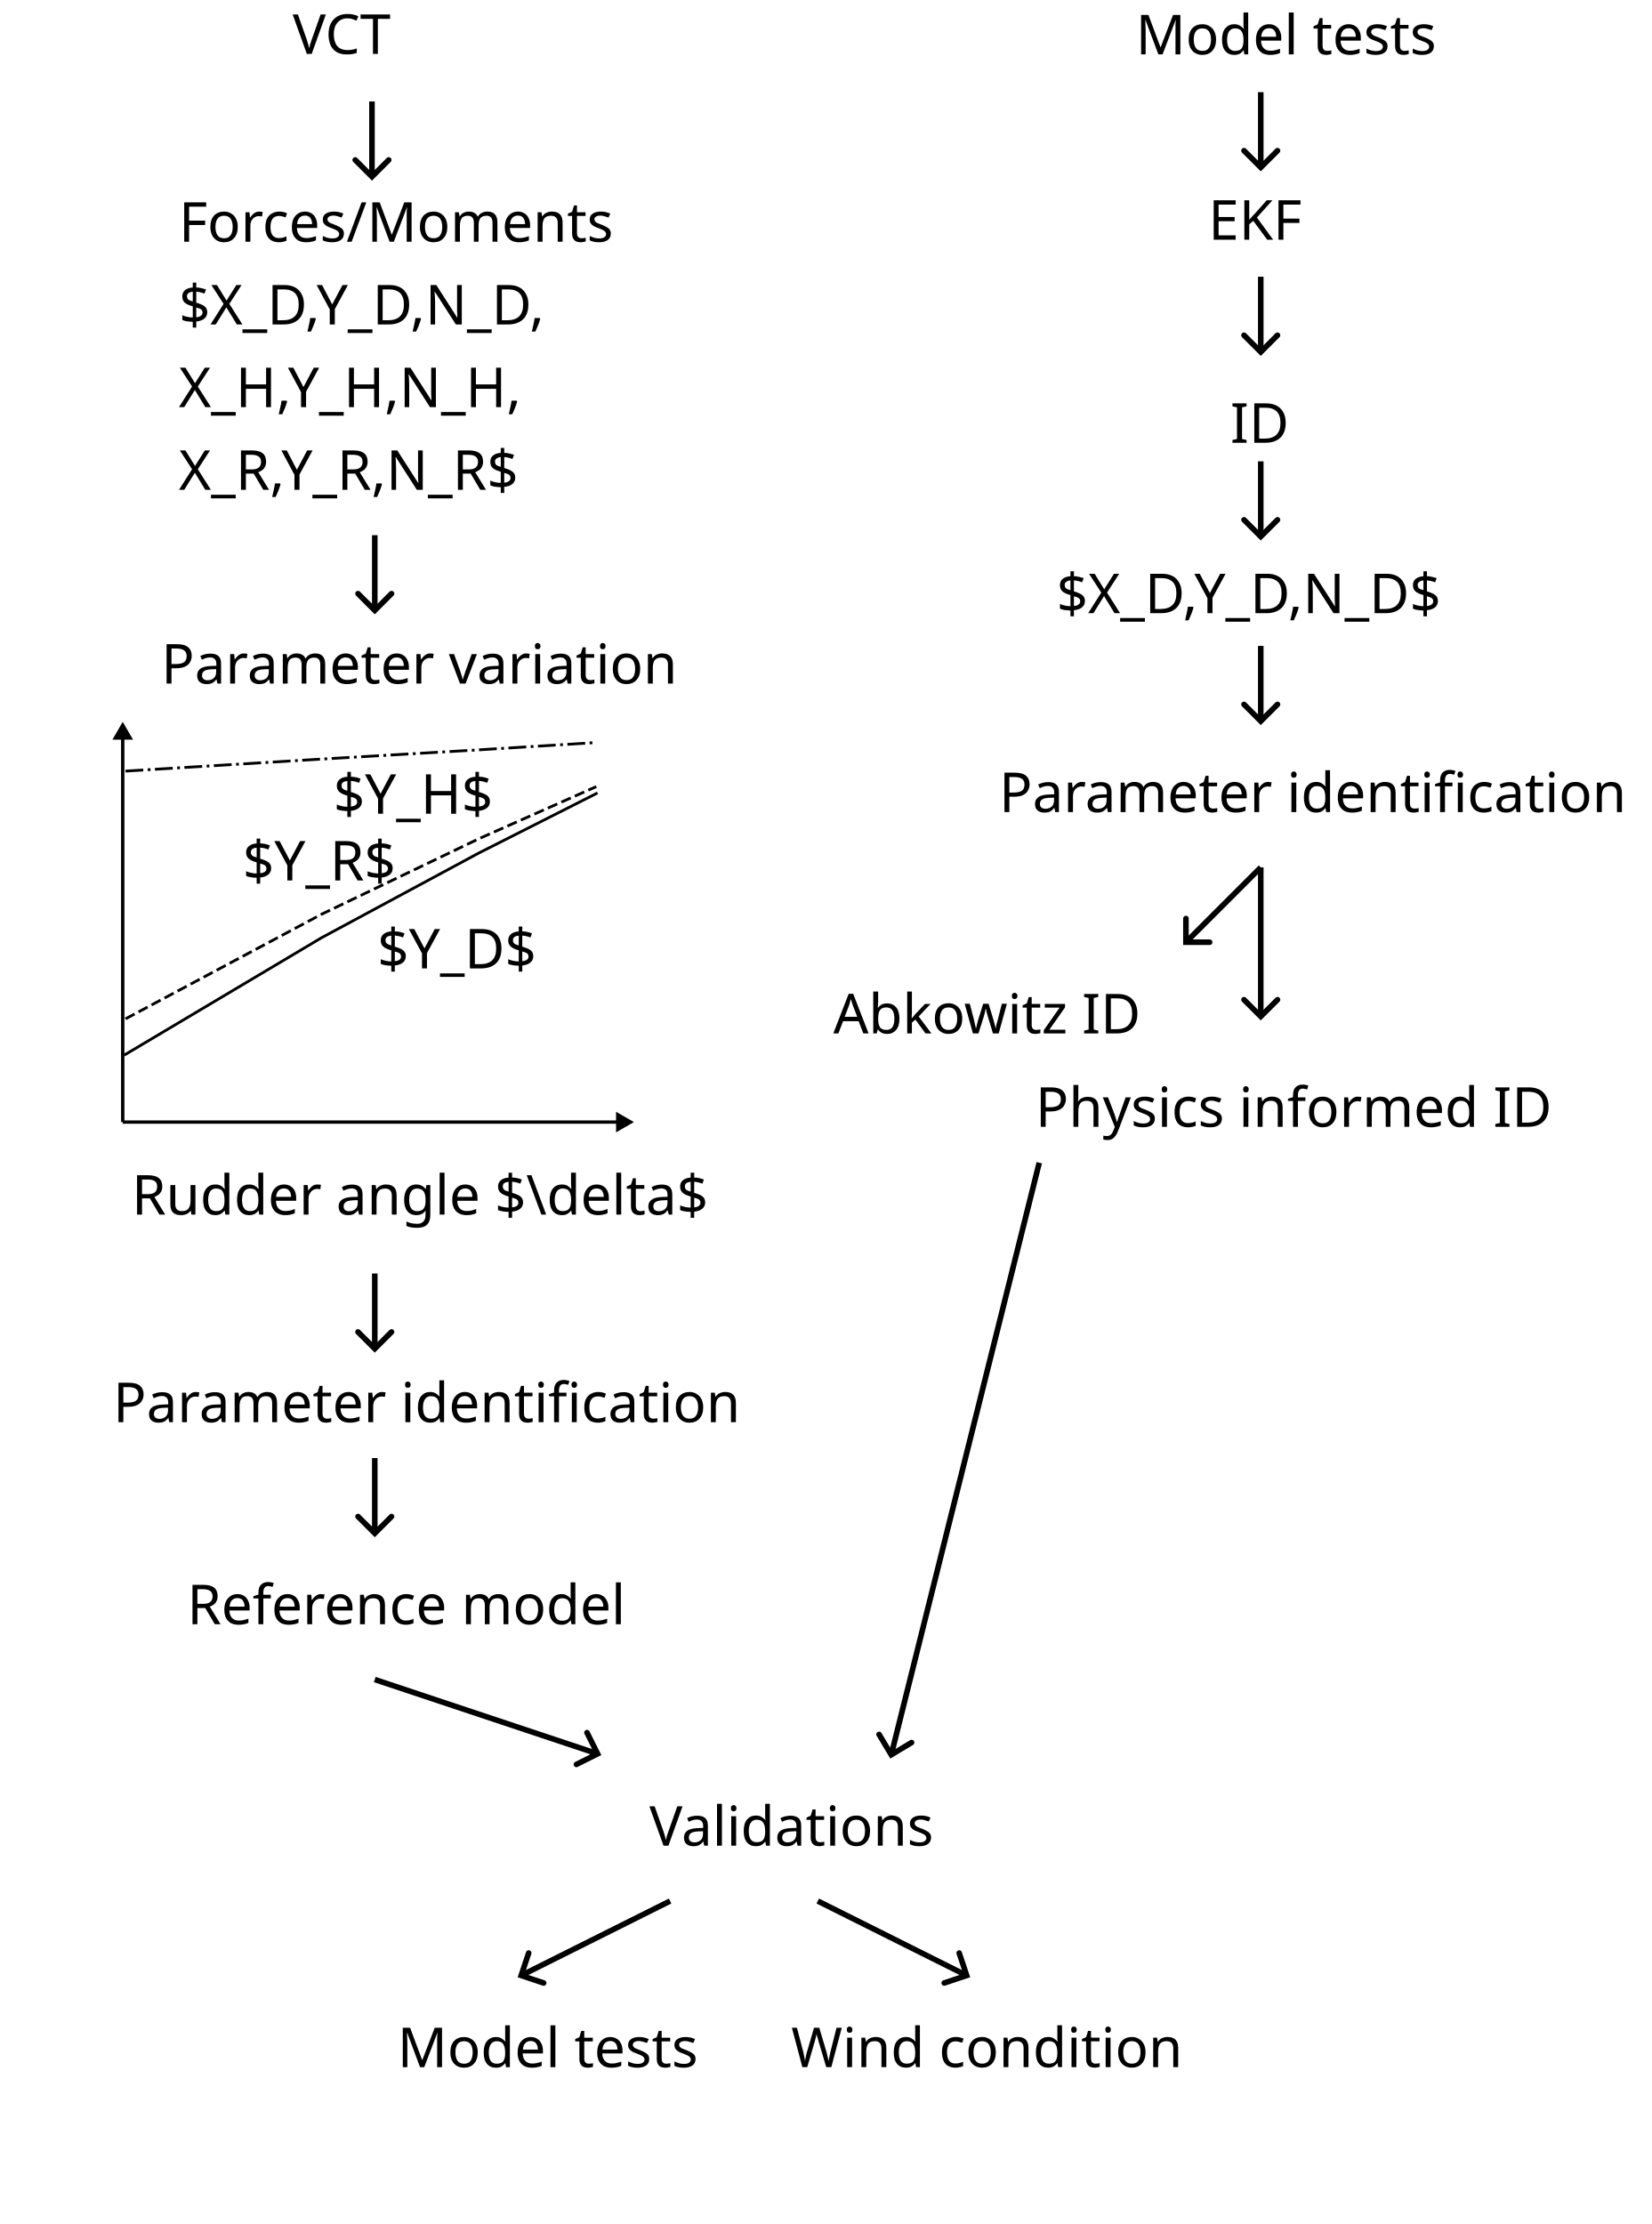
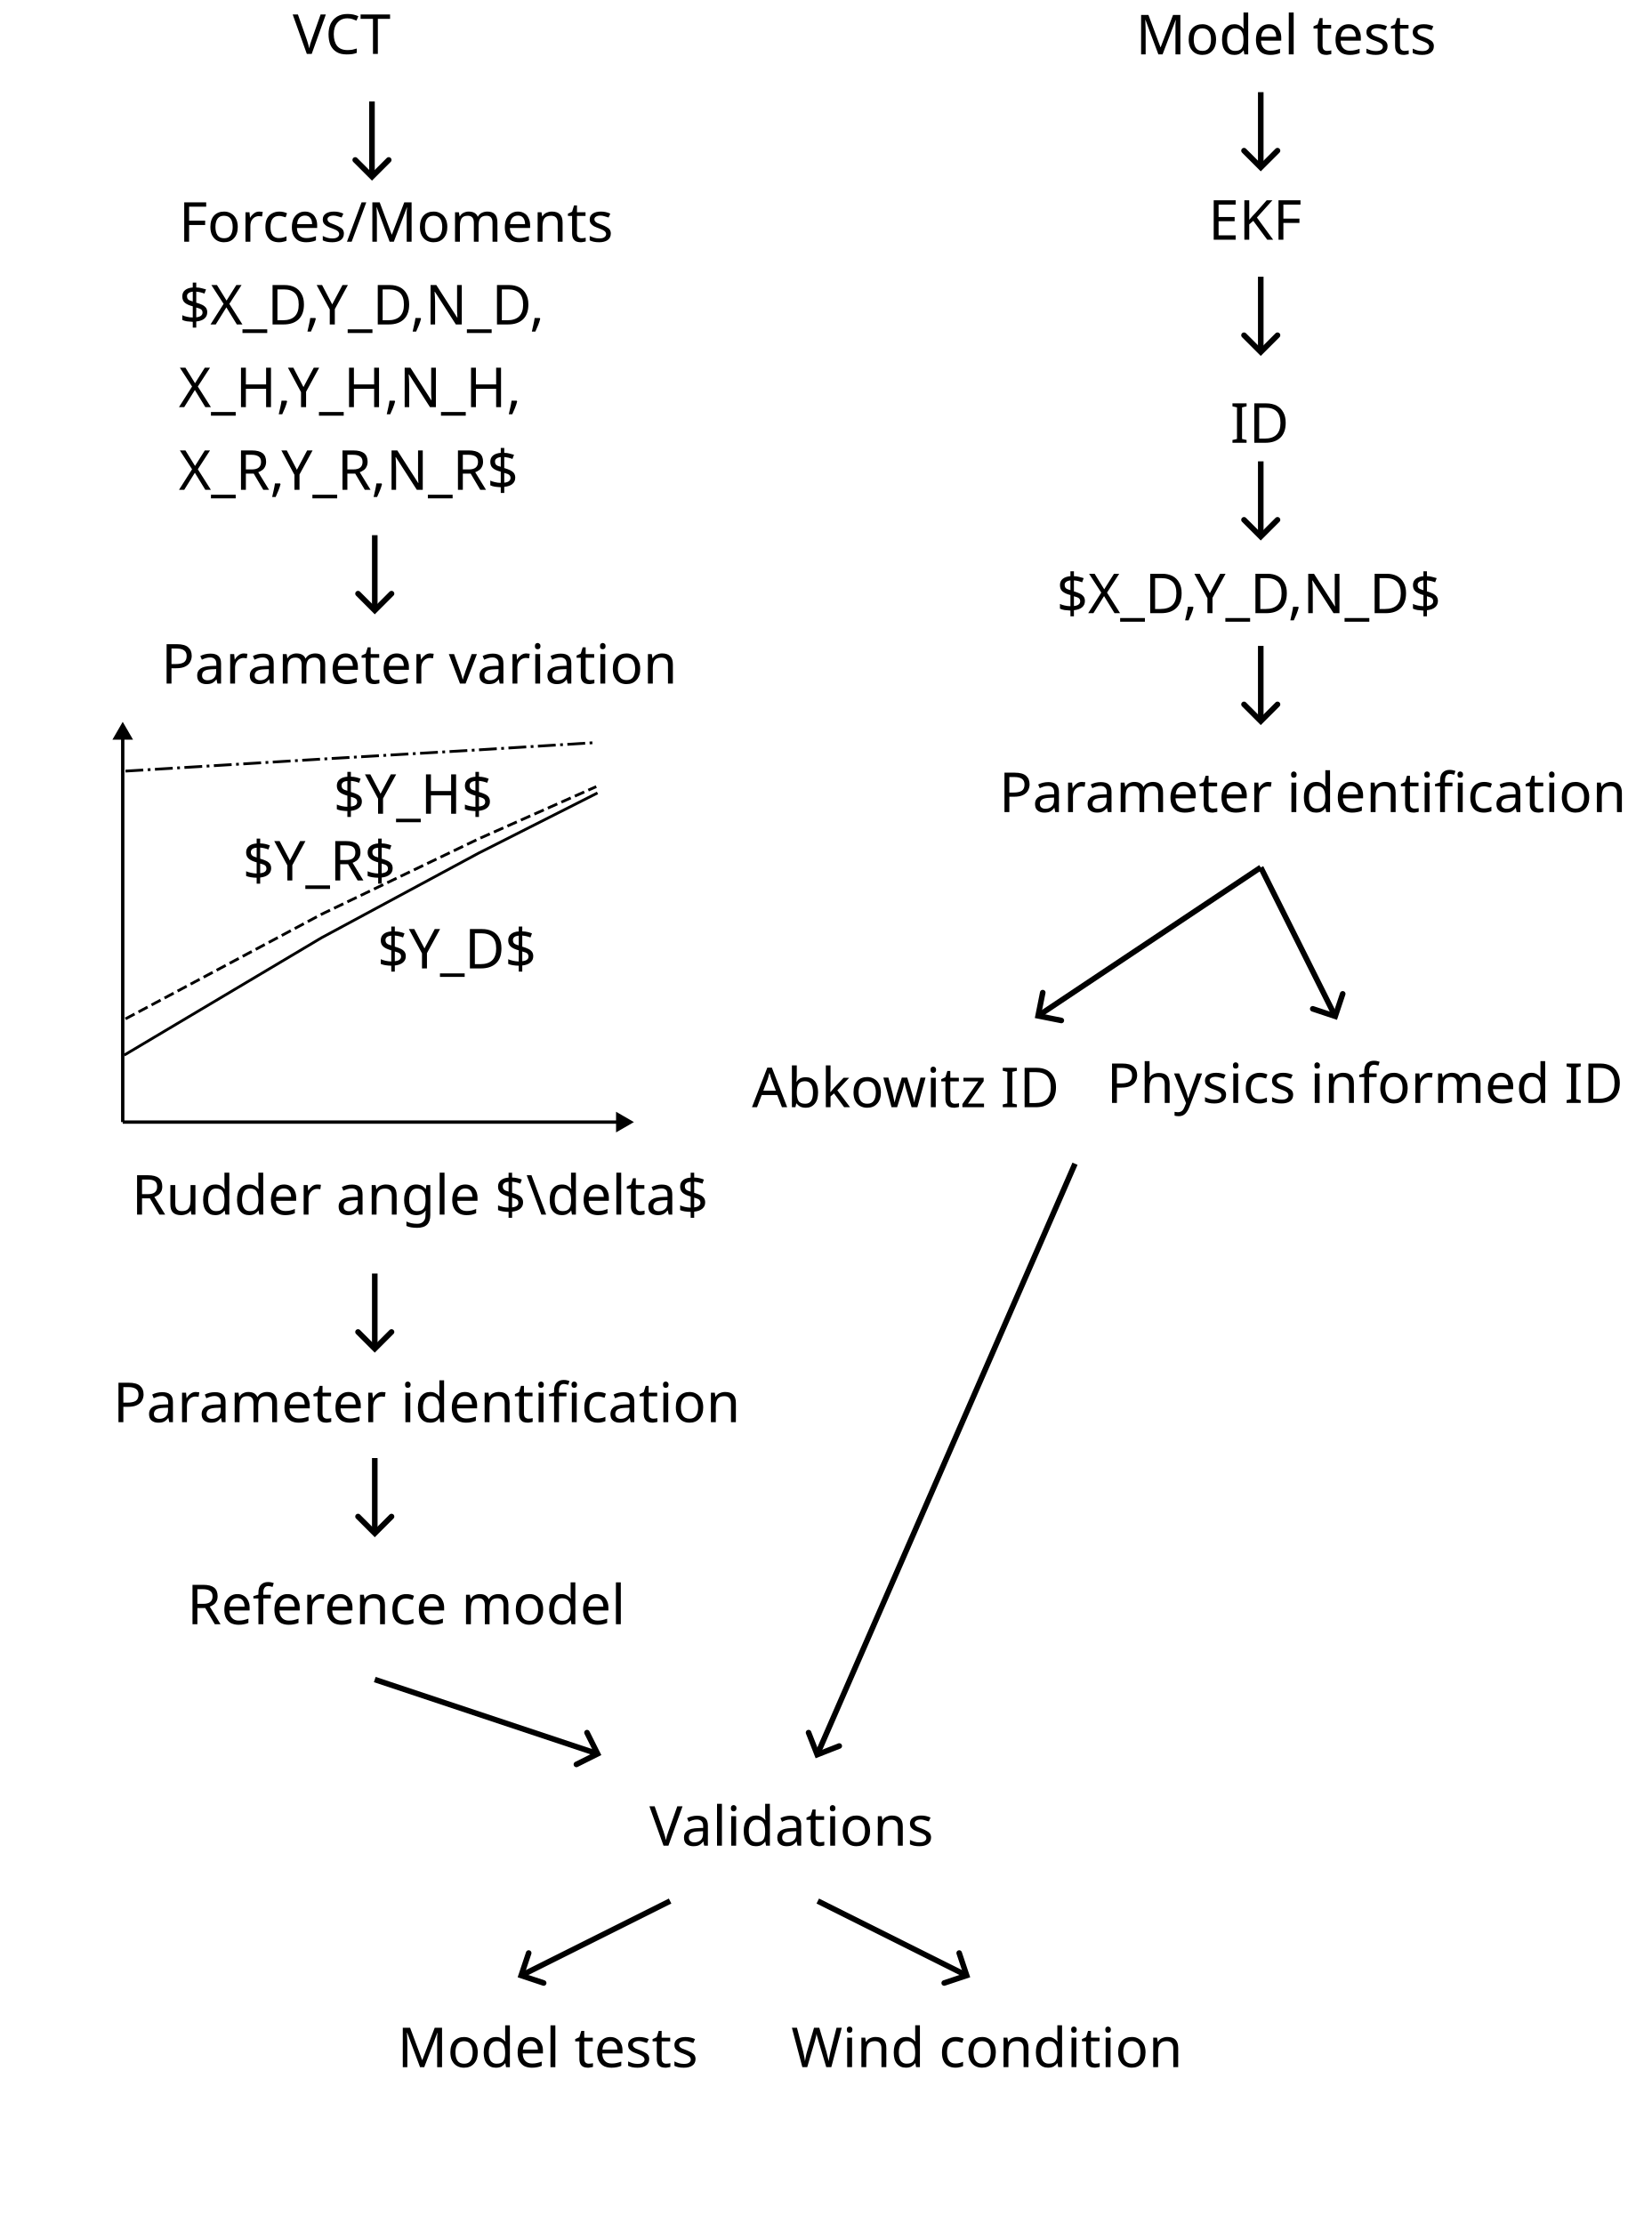
<svg xmlns="http://www.w3.org/2000/svg" width="147.991mm" height="199.249mm" viewBox="0 0 147.991 199.249" version="1.1" id="svg5">
  <defs id="defs2">
    <marker style="overflow:visible" id="TriangleStart" refX="0" refY="0" orient="auto-start-reverse" markerWidth="5.324" markerHeight="6.155" viewBox="0 0 5.324 6.155" preserveAspectRatio="xMidYMid">
      <path transform="scale(0.5)" style="fill:context-stroke;fill-rule:evenodd;stroke:context-stroke;stroke-width:1pt" d="M 5.77,0 -2.88,5 V -5 Z" id="path135" />
    </marker>
    <marker style="overflow:visible" id="Arrow3" refX="0" refY="0" orient="auto-start-reverse" markerWidth="4.207" markerHeight="7" viewBox="0 0 4.207 7" preserveAspectRatio="xMidYMid">
      <path style="fill:none;stroke:context-stroke;stroke-width:1;stroke-linecap:round" d="M 3,-3 0,0 3,3" id="arrow3" transform="rotate(180,0.125,0)" />
    </marker>
    <clipPath id="p70bd8f000d">
      <rect x="135" y="86.4" width="837" height="554.4" id="rect9099" />
    </clipPath>
    <clipPath id="clipPath9118">
      <rect x="135" y="86.4" width="837" height="554.4" id="rect9116" />
    </clipPath>
    <clipPath id="clipPath9122">
      <rect x="135" y="86.4" width="837" height="554.4" id="rect9120" />
    </clipPath>
    <path id="m40dba5786b" d="M 0,0 V 3.5" style="stroke:#000000;stroke-width:0.8" />
    <path id="md3afb6977a" d="M 0,0 H -3.5" style="stroke:#000000;stroke-width:0.8" />
    <marker style="overflow:visible" id="TriangleStart-5" refX="0" refY="0" orient="auto-start-reverse" markerWidth="5.324" markerHeight="6.155" viewBox="0 0 5.324 6.155" preserveAspectRatio="xMidYMid">
      <path transform="scale(0.5)" style="fill:context-stroke;fill-rule:evenodd;stroke:context-stroke;stroke-width:1pt" d="M 5.77,0 -2.88,5 V -5 Z" id="path135-6" />
    </marker>
    <marker style="overflow:visible" id="Arrow3-3" refX="0" refY="0" orient="auto-start-reverse" markerWidth="4.207" markerHeight="7" viewBox="0 0 4.207 7" preserveAspectRatio="xMidYMid">
      <path style="fill:none;stroke:context-stroke;stroke-width:1;stroke-linecap:round" d="M 3,-3 0,0 3,3" id="arrow3-9" transform="rotate(180,0.125,0)" />
    </marker>
    <marker style="overflow:visible" id="Arrow3-3-1" refX="0" refY="0" orient="auto-start-reverse" markerWidth="4.207" markerHeight="7" viewBox="0 0 4.207 7" preserveAspectRatio="xMidYMid">
      <path style="fill:none;stroke:context-stroke;stroke-width:1;stroke-linecap:round" d="M 3,-3 0,0 3,3" id="arrow3-9-7" transform="rotate(180,0.125,0)" />
    </marker>
    <marker style="overflow:visible" id="Arrow3-3-1-0" refX="0" refY="0" orient="auto-start-reverse" markerWidth="4.207" markerHeight="7" viewBox="0 0 4.207 7" preserveAspectRatio="xMidYMid">
      <path style="fill:none;stroke:context-stroke;stroke-width:1;stroke-linecap:round" d="M 3,-3 0,0 3,3" id="arrow3-9-7-1" transform="rotate(180,0.125,0)" />
    </marker>
    <marker style="overflow:visible" id="Arrow3-7" refX="0" refY="0" orient="auto-start-reverse" markerWidth="4.207" markerHeight="7" viewBox="0 0 4.207 7" preserveAspectRatio="xMidYMid">
      <path style="fill:none;stroke:context-stroke;stroke-width:1;stroke-linecap:round" d="M 3,-3 0,0 3,3" id="arrow3-98" transform="rotate(180,0.125,0)" />
    </marker>
    <marker style="overflow:visible" id="Arrow3-7-7" refX="0" refY="0" orient="auto-start-reverse" markerWidth="4.207" markerHeight="7" viewBox="0 0 4.207 7" preserveAspectRatio="xMidYMid">
      <path style="fill:none;stroke:context-stroke;stroke-width:1;stroke-linecap:round" d="M 3,-3 0,0 3,3" id="arrow3-98-2" transform="rotate(180,0.125,0)" />
    </marker>
    <marker style="overflow:visible" id="Arrow3-7-7-7" refX="0" refY="0" orient="auto-start-reverse" markerWidth="4.207" markerHeight="7" viewBox="0 0 4.207 7" preserveAspectRatio="xMidYMid">
      <path style="fill:none;stroke:context-stroke;stroke-width:1;stroke-linecap:round" d="M 3,-3 0,0 3,3" id="arrow3-98-2-7" transform="rotate(180,0.125,0)" />
    </marker>
    <marker style="overflow:visible" id="Arrow3-7-77" refX="0" refY="0" orient="auto-start-reverse" markerWidth="4.207" markerHeight="7" viewBox="0 0 4.207 7" preserveAspectRatio="xMidYMid">
      <path style="fill:none;stroke:context-stroke;stroke-width:1;stroke-linecap:round" d="M 3,-3 0,0 3,3" id="arrow3-98-7" transform="rotate(180,0.125,0)" />
    </marker>
    <marker style="overflow:visible" id="Arrow3-7-77-7" refX="0" refY="0" orient="auto-start-reverse" markerWidth="4.207" markerHeight="7" viewBox="0 0 4.207 7" preserveAspectRatio="xMidYMid">
      <path style="fill:none;stroke:context-stroke;stroke-width:1;stroke-linecap:round" d="M 3,-3 0,0 3,3" id="arrow3-98-7-4" transform="rotate(180,0.125,0)" />
    </marker>
    <marker style="overflow:visible" id="Arrow3-7-77-7-2" refX="0" refY="0" orient="auto-start-reverse" markerWidth="4.207" markerHeight="7" viewBox="0 0 4.207 7" preserveAspectRatio="xMidYMid">
      <path style="fill:none;stroke:context-stroke;stroke-width:1;stroke-linecap:round" d="M 3,-3 0,0 3,3" id="arrow3-98-7-4-5" transform="rotate(180,0.125,0)" />
    </marker>
    <marker style="overflow:visible" id="Arrow3-7-77-7-2-3" refX="0" refY="0" orient="auto-start-reverse" markerWidth="4.207" markerHeight="7" viewBox="0 0 4.207 7" preserveAspectRatio="xMidYMid">
      <path style="fill:none;stroke:context-stroke;stroke-width:1;stroke-linecap:round" d="M 3,-3 0,0 3,3" id="arrow3-98-7-4-5-1" transform="rotate(180,0.125,0)" />
    </marker>
    <marker style="overflow:visible" id="Arrow3-7-77-7-2-3-5" refX="0" refY="0" orient="auto-start-reverse" markerWidth="4.207" markerHeight="7" viewBox="0 0 4.207 7" preserveAspectRatio="xMidYMid">
      <path style="fill:none;stroke:context-stroke;stroke-width:1;stroke-linecap:round" d="M 3,-3 0,0 3,3" id="arrow3-98-7-4-5-1-6" transform="rotate(180,0.125,0)" />
    </marker>
    <marker style="overflow:visible" id="Arrow3-7-77-7-2-3-0" refX="0" refY="0" orient="auto-start-reverse" markerWidth="4.207" markerHeight="7" viewBox="0 0 4.207 7" preserveAspectRatio="xMidYMid">
      <path style="fill:none;stroke:context-stroke;stroke-width:1;stroke-linecap:round" d="M 3,-3 0,0 3,3" id="arrow3-98-7-4-5-1-9" transform="rotate(180,0.125,0)" />
    </marker>
    <marker style="overflow:visible" id="Arrow3-7-77-7-2-3-0-1" refX="0" refY="0" orient="auto-start-reverse" markerWidth="4.207" markerHeight="7" viewBox="0 0 4.207 7" preserveAspectRatio="xMidYMid">
      <path style="fill:none;stroke:context-stroke;stroke-width:1;stroke-linecap:round" d="M 3,-3 0,0 3,3" id="arrow3-98-7-4-5-1-9-4" transform="rotate(180,0.125,0)" />
    </marker>
  </defs>
  <g id="layer1" transform="translate(-6.363069,-23.98303)">
    <g id="g12992">
      <text xml:space="preserve" style="font-size:4.939px;line-height:1.5;font-family:'Baskerville Old Face';-inkscape-font-specification:'Baskerville Old Face, Normal';fill:#000000;fill-opacity:1;stroke:none;stroke-width:0.1;stroke-linejoin:round;paint-order:markers fill stroke;font-weight:normal;font-style:normal;font-stretch:normal;font-variant:normal;font-variant-ligatures:normal;font-variant-caps:normal;font-variant-numeric:normal;font-variant-east-asian:normal" x="32.587" y="28.811" id="text295">
        <tspan id="tspan293" style="fill:#000000;fill-opacity:1;stroke:none;stroke-width:0.1;-inkscape-font-specification:'Baskerville Old Face, Normal';font-family:'Baskerville Old Face';font-weight:normal;font-style:normal;font-stretch:normal;font-variant:normal;font-size:4.939px;font-variant-ligatures:normal;font-variant-caps:normal;font-variant-numeric:normal;font-variant-east-asian:normal" x="32.587" y="28.811">VCT</tspan>
      </text>
      <text xml:space="preserve" style="font-style:normal;font-variant:normal;font-weight:normal;font-stretch:normal;font-size:4.939px;line-height:1.5;font-family:'Baskerville Old Face';-inkscape-font-specification:'Baskerville Old Face, Normal';font-variant-ligatures:normal;font-variant-caps:normal;font-variant-numeric:normal;font-variant-east-asian:normal;fill:#000000;fill-opacity:1;stroke:none;stroke-width:0.1;stroke-linejoin:round;paint-order:markers fill stroke" x="22.382" y="45.641" id="text295-9">
        <tspan id="tspan293-1" style="font-style:normal;font-variant:normal;font-weight:normal;font-stretch:normal;font-size:4.939px;font-family:'Baskerville Old Face';-inkscape-font-specification:'Baskerville Old Face, Normal';font-variant-ligatures:normal;font-variant-caps:normal;font-variant-numeric:normal;font-variant-east-asian:normal;fill:#000000;fill-opacity:1;stroke:none;stroke-width:0.1" x="22.382" y="45.641">Forces/Moments</tspan>
        <tspan style="font-style:normal;font-variant:normal;font-weight:normal;font-stretch:normal;font-size:4.939px;font-family:'Baskerville Old Face';-inkscape-font-specification:'Baskerville Old Face, Normal';font-variant-ligatures:normal;font-variant-caps:normal;font-variant-numeric:normal;font-variant-east-asian:normal;fill:#000000;fill-opacity:1;stroke:none;stroke-width:0.1" x="22.382" y="53.049" id="tspan18000">$X_D,Y_D,N_D,</tspan>
        <tspan style="font-style:normal;font-variant:normal;font-weight:normal;font-stretch:normal;font-size:4.939px;font-family:'Baskerville Old Face';-inkscape-font-specification:'Baskerville Old Face, Normal';font-variant-ligatures:normal;font-variant-caps:normal;font-variant-numeric:normal;font-variant-east-asian:normal;fill:#000000;fill-opacity:1;stroke:none;stroke-width:0.1" x="22.382" y="60.457" id="tspan5457">X_H,Y_H,N_H,</tspan>
        <tspan style="font-style:normal;font-variant:normal;font-weight:normal;font-stretch:normal;font-size:4.939px;font-family:'Baskerville Old Face';-inkscape-font-specification:'Baskerville Old Face, Normal';font-variant-ligatures:normal;font-variant-caps:normal;font-variant-numeric:normal;font-variant-east-asian:normal;fill:#000000;fill-opacity:1;stroke:none;stroke-width:0.1" x="22.382" y="67.866" id="tspan5461">X_R,Y_R,N_R$</tspan>
      </text>
      <text xml:space="preserve" style="font-size:4.939px;line-height:1.5;font-family:'Baskerville Old Face';-inkscape-font-specification:'Baskerville Old Face, Normal';fill:#000000;fill-opacity:1;stroke:none;stroke-width:0.1;stroke-linejoin:round;paint-order:markers fill stroke;font-weight:normal;font-style:normal;font-stretch:normal;font-variant:normal;font-variant-ligatures:normal;font-variant-caps:normal;font-variant-numeric:normal;font-variant-east-asian:normal" x="16.049" y="48.336" id="text295-6">
        <tspan id="tspan293-14" style="fill:#000000;fill-opacity:1;stroke:none;stroke-width:0.1;-inkscape-font-specification:'Baskerville Old Face, Normal';font-family:'Baskerville Old Face';font-weight:normal;font-style:normal;font-stretch:normal;font-variant:normal;font-size:4.939px;font-variant-ligatures:normal;font-variant-caps:normal;font-variant-numeric:normal;font-variant-east-asian:normal" x="16.049" y="48.336" />
      </text>
      <path style="display:inline;fill:#000000;fill-opacity:1;stroke:#000000;stroke-width:0.5;stroke-linejoin:round;stroke-dasharray:none;stroke-opacity:1;marker-end:url(#Arrow3);paint-order:markers fill stroke" d="M 39.688,33.073 V 39.688" id="path6298" />
      <g id="figure_1" style="display:inline;stroke-linecap:butt;stroke-linejoin:round" transform="matrix(0.07317055,0,0,0.07317055,10.84749,80.2839)">
        <path style="fill:#000000;fill-opacity:1;stroke:#000000;stroke-width:4.108;stroke-linejoin:round;stroke-dasharray:none;stroke-opacity:1;marker-end:url(#TriangleStart);paint-order:markers fill stroke" d="M 88.981,604.431 V 128.959" id="path10010" />
        <path style="fill:#000000;fill-opacity:1;stroke:#000000;stroke-width:4.108;stroke-linejoin:round;stroke-dasharray:none;stroke-opacity:1;marker-end:url(#TriangleStart-5);paint-order:markers fill stroke" d="M 88.981,604.431 H 700.302" id="path10010-5" />
        <text xml:space="preserve" style="font-style:normal;font-variant:normal;font-weight:normal;font-stretch:normal;font-size:67.498px;line-height:1.5;font-family:'Baskerville Old Face';-inkscape-font-specification:'Baskerville Old Face, Normal';font-variant-ligatures:normal;font-variant-caps:normal;font-variant-numeric:normal;font-variant-east-asian:normal;fill:#000000;fill-opacity:1;stroke:none;stroke-width:1.027;stroke-linejoin:round;paint-order:markers fill stroke" x="99.998" y="717.706" id="text295-7">
          <tspan id="tspan293-6" style="font-style:normal;font-variant:normal;font-weight:normal;font-stretch:normal;font-size:67.498px;font-family:'Baskerville Old Face';-inkscape-font-specification:'Baskerville Old Face, Normal';font-variant-ligatures:normal;font-variant-caps:normal;font-variant-numeric:normal;font-variant-east-asian:normal;fill:#000000;fill-opacity:1;stroke:none;stroke-width:1.027" x="99.998" y="717.706">Rudder angle $\delta$</tspan>
        </text>
        <g id="axes_1" style="display:inline;stroke-linecap:butt;stroke-linejoin:round" transform="matrix(0.7575567,0,0,0.7575567,-38.73983,55.18059)">
          <g id="line2d_15" style="stroke-linecap:butt;stroke-linejoin:round">
            <path d="M 173.045,615.6 490.091,426.999 743.727,290.367 933.955,194.079" clip-path="url(#p70bd8f000d)" style="display:inline;fill:none;stroke:#000000;stroke-width:4.5;stroke-linecap:square;stroke-linejoin:round;stroke-dasharray:none" id="path9076" />
          </g>
          <g id="line2d_16" style="display:inline;stroke-linecap:butt;stroke-linejoin:round">
            <path d="M 173.045,558.197 490.091,389.044 743.727,267.3 933.955,182.841" clip-path="url(#p70bd8f000d)" style="fill:none;stroke:#000000;stroke-width:4.5;stroke-linecap:butt;stroke-linejoin:round;stroke-dasharray:16.65, 7.2;stroke-dashoffset:0" id="path9079" />
          </g>
          <g id="line2d_17" style="display:inline;stroke-linecap:butt;stroke-linejoin:round">
            <path d="M 173.045,157.766 490.091,138.317 743.727,123.429 933.955,111.6" clip-path="url(#p70bd8f000d)" style="fill:none;stroke:#000000;stroke-width:4.5;stroke-linecap:butt;stroke-linejoin:round;stroke-dasharray:28.8, 7.2, 4.5, 7.2;stroke-dashoffset:0" id="path9082" />
          </g>
        </g>
        <text xml:space="preserve" style="font-style:normal;font-variant:normal;font-weight:normal;font-stretch:normal;font-size:67.498px;line-height:1.5;font-family:'Baskerville Old Face';-inkscape-font-specification:'Baskerville Old Face, Normal';font-variant-ligatures:normal;font-variant-caps:normal;font-variant-numeric:normal;font-variant-east-asian:normal;display:inline;fill:#000000;fill-opacity:1;stroke:none;stroke-width:1.027;stroke-linecap:butt;stroke-linejoin:round;paint-order:markers fill stroke" x="346.954" y="226.909" id="text295-7-1">
          <tspan style="font-style:normal;font-variant:normal;font-weight:normal;font-stretch:normal;font-size:67.498px;font-family:'Baskerville Old Face';-inkscape-font-specification:'Baskerville Old Face, Normal';font-variant-ligatures:normal;font-variant-caps:normal;font-variant-numeric:normal;font-variant-east-asian:normal;fill:#000000;fill-opacity:1;stroke:none;stroke-width:1.027" x="346.954" y="226.909" id="tspan10626">$Y_H$</tspan>
        </text>
        <text xml:space="preserve" style="font-style:normal;font-variant:normal;font-weight:normal;font-stretch:normal;font-size:67.498px;line-height:1.5;font-family:'Baskerville Old Face';-inkscape-font-specification:'Baskerville Old Face, Normal';font-variant-ligatures:normal;font-variant-caps:normal;font-variant-numeric:normal;font-variant-east-asian:normal;display:inline;fill:#000000;fill-opacity:1;stroke:none;stroke-width:1.027;stroke-linecap:butt;stroke-linejoin:round;paint-order:markers fill stroke" x="235.887" y="308.581" id="text295-7-1-0">
          <tspan style="font-style:normal;font-variant:normal;font-weight:normal;font-stretch:normal;font-size:67.498px;font-family:'Baskerville Old Face';-inkscape-font-specification:'Baskerville Old Face, Normal';font-variant-ligatures:normal;font-variant-caps:normal;font-variant-numeric:normal;font-variant-east-asian:normal;fill:#000000;fill-opacity:1;stroke:none;stroke-width:1.027" x="235.887" y="308.581" id="tspan10626-9">$Y_R$</tspan>
        </text>
        <text xml:space="preserve" style="font-style:normal;font-variant:normal;font-weight:normal;font-stretch:normal;font-size:67.498px;line-height:1.5;font-family:'Baskerville Old Face';-inkscape-font-specification:'Baskerville Old Face, Normal';font-variant-ligatures:normal;font-variant-caps:normal;font-variant-numeric:normal;font-variant-east-asian:normal;display:inline;fill:#000000;fill-opacity:1;stroke:none;stroke-width:1.027;stroke-linecap:butt;stroke-linejoin:round;paint-order:markers fill stroke" x="400.732" y="416.286" id="text295-7-1-9">
          <tspan style="font-style:normal;font-variant:normal;font-weight:normal;font-stretch:normal;font-size:67.498px;font-family:'Baskerville Old Face';-inkscape-font-specification:'Baskerville Old Face, Normal';font-variant-ligatures:normal;font-variant-caps:normal;font-variant-numeric:normal;font-variant-east-asian:normal;fill:#000000;fill-opacity:1;stroke:none;stroke-width:1.027" x="400.732" y="416.286" id="tspan10626-98">$Y_D$</tspan>
        </text>
      </g>
      <text xml:space="preserve" style="font-style:normal;font-variant:normal;font-weight:normal;font-stretch:normal;font-size:4.939px;line-height:1.5;font-family:'Baskerville Old Face';-inkscape-font-specification:'Baskerville Old Face, Normal';font-variant-ligatures:normal;font-variant-caps:normal;font-variant-numeric:normal;font-variant-east-asian:normal;fill:#000000;fill-opacity:1;stroke:none;stroke-width:0.1;stroke-linejoin:round;paint-order:markers fill stroke" x="20.806" y="85.226" id="text295-0">
        <tspan id="tspan293-4" style="font-style:normal;font-variant:normal;font-weight:normal;font-stretch:normal;font-size:4.939px;font-family:'Baskerville Old Face';-inkscape-font-specification:'Baskerville Old Face, Normal';font-variant-ligatures:normal;font-variant-caps:normal;font-variant-numeric:normal;font-variant-east-asian:normal;fill:#000000;fill-opacity:1;stroke:none;stroke-width:0.1" x="20.806" y="85.226">Parameter variation</tspan>
      </text>
      <path style="display:inline;fill:#000000;fill-opacity:1;stroke:#000000;stroke-width:0.5;stroke-linejoin:round;stroke-dasharray:none;stroke-opacity:1;marker-end:url(#Arrow3-3);paint-order:markers fill stroke" d="m 39.939,71.928 v 6.615" id="path6298-0" />
      <text xml:space="preserve" style="font-style:normal;font-variant:normal;font-weight:normal;font-stretch:normal;font-size:4.939px;line-height:1.5;font-family:'Baskerville Old Face';-inkscape-font-specification:'Baskerville Old Face, Normal';font-variant-ligatures:normal;font-variant-caps:normal;font-variant-numeric:normal;font-variant-east-asian:normal;fill:#000000;fill-opacity:1;stroke:none;stroke-width:0.1;stroke-linejoin:round;paint-order:markers fill stroke" x="16.494" y="151.392" id="text295-0-7">
        <tspan style="font-style:normal;font-variant:normal;font-weight:normal;font-stretch:normal;font-size:4.939px;font-family:'Baskerville Old Face';-inkscape-font-specification:'Baskerville Old Face, Normal';font-variant-ligatures:normal;font-variant-caps:normal;font-variant-numeric:normal;font-variant-east-asian:normal;fill:#000000;fill-opacity:1;stroke:none;stroke-width:0.1" x="16.494" y="151.392" id="tspan13788">Parameter identification</tspan>
      </text>
      <path style="display:inline;fill:#000000;fill-opacity:1;stroke:#000000;stroke-width:0.5;stroke-linejoin:round;stroke-dasharray:none;stroke-opacity:1;marker-end:url(#Arrow3-3-1);paint-order:markers fill stroke" d="m 39.939,138.074 v 6.615" id="path6298-0-8" />
      <text xml:space="preserve" style="font-style:normal;font-variant:normal;font-weight:normal;font-stretch:normal;font-size:4.939px;line-height:1.5;font-family:'Baskerville Old Face';-inkscape-font-specification:'Baskerville Old Face, Normal';font-variant-ligatures:normal;font-variant-caps:normal;font-variant-numeric:normal;font-variant-east-asian:normal;fill:#000000;fill-opacity:1;stroke:none;stroke-width:0.1;stroke-linejoin:round;paint-order:markers fill stroke" x="23.126" y="169.499" id="text295-0-7-5">
        <tspan id="tspan293-4-1-1" style="font-style:normal;font-variant:normal;font-weight:normal;font-stretch:normal;font-size:4.939px;font-family:'Baskerville Old Face';-inkscape-font-specification:'Baskerville Old Face, Normal';font-variant-ligatures:normal;font-variant-caps:normal;font-variant-numeric:normal;font-variant-east-asian:normal;fill:#000000;fill-opacity:1;stroke:none;stroke-width:0.1" x="23.126" y="169.499">Reference model</tspan>
      </text>
      <path style="display:inline;fill:#000000;fill-opacity:1;stroke:#000000;stroke-width:0.5;stroke-linejoin:round;stroke-dasharray:none;stroke-opacity:1;marker-end:url(#Arrow3-3-1-0);paint-order:markers fill stroke" d="m 39.939,154.611 v 6.615" id="path6298-0-8-1" />
    </g>
    <g id="g13057" transform="translate(-33.07292)">
      <text xml:space="preserve" style="font-style:normal;font-variant:normal;font-weight:normal;font-stretch:normal;font-size:4.939px;line-height:1.5;font-family:'Baskerville Old Face';-inkscape-font-specification:'Baskerville Old Face, Normal';font-variant-ligatures:normal;font-variant-caps:normal;font-variant-numeric:normal;font-variant-east-asian:normal;display:inline;fill:#000000;fill-opacity:1;stroke:none;stroke-width:0.1;stroke-linejoin:round;paint-order:markers fill stroke" x="141.184" y="28.856" id="text295-8">
        <tspan id="tspan293-12" style="font-style:normal;font-variant:normal;font-weight:normal;font-stretch:normal;font-size:4.939px;font-family:'Baskerville Old Face';-inkscape-font-specification:'Baskerville Old Face, Normal';font-variant-ligatures:normal;font-variant-caps:normal;font-variant-numeric:normal;font-variant-east-asian:normal;fill:#000000;fill-opacity:1;stroke:none;stroke-width:0.1" x="141.184" y="28.856">Model tests</tspan>
      </text>
      <text xml:space="preserve" style="font-style:normal;font-variant:normal;font-weight:normal;font-stretch:normal;font-size:4.939px;line-height:1.5;font-family:'Baskerville Old Face';-inkscape-font-specification:'Baskerville Old Face, Normal';font-variant-ligatures:normal;font-variant-caps:normal;font-variant-numeric:normal;font-variant-east-asian:normal;display:inline;fill:#000000;fill-opacity:1;stroke:none;stroke-width:0.1;stroke-linejoin:round;paint-order:markers fill stroke" x="147.687" y="45.455" id="text295-8-1">
        <tspan id="tspan293-12-9" style="font-style:normal;font-variant:normal;font-weight:normal;font-stretch:normal;font-size:4.939px;font-family:'Baskerville Old Face';-inkscape-font-specification:'Baskerville Old Face, Normal';font-variant-ligatures:normal;font-variant-caps:normal;font-variant-numeric:normal;font-variant-east-asian:normal;fill:#000000;fill-opacity:1;stroke:none;stroke-width:0.1" x="147.687" y="45.455">EKF</tspan>
      </text>
      <path style="display:inline;fill:#000000;fill-opacity:1;stroke:#000000;stroke-width:0.5;stroke-linejoin:round;stroke-dasharray:none;stroke-opacity:1;marker-end:url(#Arrow3-7);paint-order:markers fill stroke" d="m 152.387,32.241 v 6.615" id="path6298-9" />
      <text xml:space="preserve" style="font-style:normal;font-variant:normal;font-weight:normal;font-stretch:normal;font-size:4.939px;line-height:1.5;font-family:'Baskerville Old Face';-inkscape-font-specification:'Baskerville Old Face, Normal';font-variant-ligatures:normal;font-variant-caps:normal;font-variant-numeric:normal;font-variant-east-asian:normal;display:inline;fill:#000000;fill-opacity:1;stroke:none;stroke-width:0.1;stroke-linejoin:round;paint-order:markers fill stroke" x="149.647" y="63.652" id="text13214">
        <tspan id="tspan13212" style="font-style:normal;font-variant:normal;font-weight:normal;font-stretch:normal;font-size:4.939px;font-family:'Baskerville Old Face';-inkscape-font-specification:'Baskerville Old Face, Normal';font-variant-ligatures:normal;font-variant-caps:normal;font-variant-numeric:normal;font-variant-east-asian:normal;fill:#000000;fill-opacity:1;stroke:none;stroke-width:0.1" x="149.647" y="63.652">ID</tspan>
      </text>
      <path style="display:inline;fill:#000000;fill-opacity:1;stroke:#000000;stroke-width:0.5;stroke-linejoin:round;stroke-dasharray:none;stroke-opacity:1;marker-end:url(#Arrow3-7-7);paint-order:markers fill stroke" d="m 152.387,48.777 v 6.615" id="path6298-9-4" />
      <text xml:space="preserve" style="font-style:normal;font-variant:normal;font-weight:normal;font-stretch:normal;font-size:4.939px;line-height:1.5;font-family:'Baskerville Old Face';-inkscape-font-specification:'Baskerville Old Face, Normal';font-variant-ligatures:normal;font-variant-caps:normal;font-variant-numeric:normal;font-variant-east-asian:normal;fill:#000000;fill-opacity:1;stroke:none;stroke-width:0.1;stroke-linejoin:round;paint-order:markers fill stroke" x="134.084" y="78.916" id="text13532">
        <tspan style="font-style:normal;font-variant:normal;font-weight:normal;font-stretch:normal;font-size:4.939px;font-family:'Baskerville Old Face';-inkscape-font-specification:'Baskerville Old Face, Normal';font-variant-ligatures:normal;font-variant-caps:normal;font-variant-numeric:normal;font-variant-east-asian:normal;fill:#000000;fill-opacity:1;stroke:none;stroke-width:0.1" x="134.084" y="78.916" id="tspan13530">$X_D,Y_D,N_D$</tspan>
      </text>
      <path style="display:inline;fill:#000000;fill-opacity:1;stroke:#000000;stroke-width:0.5;stroke-linejoin:round;stroke-dasharray:none;stroke-opacity:1;marker-end:url(#Arrow3-7-7-7);paint-order:markers fill stroke" d="m 152.387,65.314 v 6.615" id="path6298-9-4-3" />
      <text xml:space="preserve" style="font-style:normal;font-variant:normal;font-weight:normal;font-stretch:normal;font-size:4.939px;line-height:1.5;font-family:'Baskerville Old Face';-inkscape-font-specification:'Baskerville Old Face, Normal';font-variant-ligatures:normal;font-variant-caps:normal;font-variant-numeric:normal;font-variant-east-asian:normal;fill:#000000;fill-opacity:1;stroke:none;stroke-width:0.1;stroke-linejoin:round;paint-order:markers fill stroke" x="128.942" y="96.739" id="text13782">
        <tspan style="font-style:normal;font-variant:normal;font-weight:normal;font-stretch:normal;font-size:4.939px;font-family:'Baskerville Old Face';-inkscape-font-specification:'Baskerville Old Face, Normal';font-variant-ligatures:normal;font-variant-caps:normal;font-variant-numeric:normal;font-variant-east-asian:normal;fill:#000000;fill-opacity:1;stroke:none;stroke-width:0.1" x="128.942" y="96.739" id="tspan13879">Parameter identification</tspan>
      </text>
      <path style="display:inline;fill:#000000;fill-opacity:1;stroke:#000000;stroke-width:0.5;stroke-linejoin:round;stroke-dasharray:none;stroke-opacity:1;marker-end:url(#Arrow3-7-77);paint-order:markers fill stroke" d="m 152.387,81.85 v 6.615" id="path6298-9-9" />
-       <text xml:space="preserve" style="font-style:normal;font-variant:normal;font-weight:normal;font-stretch:normal;font-size:4.939px;line-height:1.5;font-family:'Baskerville Old Face';-inkscape-font-specification:'Baskerville Old Face, Normal';font-variant-ligatures:normal;font-variant-caps:normal;font-variant-numeric:normal;font-variant-east-asian:normal;fill:#000000;fill-opacity:1;stroke:none;stroke-width:0.1;stroke-linejoin:round;paint-order:markers fill stroke" x="114.094" y="116.565" id="text13782-4">
-         <tspan style="font-style:normal;font-variant:normal;font-weight:normal;font-stretch:normal;font-size:4.939px;font-family:'Baskerville Old Face';-inkscape-font-specification:'Baskerville Old Face, Normal';font-variant-ligatures:normal;font-variant-caps:normal;font-variant-numeric:normal;font-variant-east-asian:normal;fill:#000000;fill-opacity:1;stroke:none;stroke-width:0.1" x="114.094" y="116.565" id="tspan13879-5">Abkowitz ID</tspan>
+       <text xml:space="preserve" style="font-style:normal;font-variant:normal;font-weight:normal;font-stretch:normal;font-size:4.939px;line-height:1.5;font-family:'Baskerville Old Face';-inkscape-font-specification:'Baskerville Old Face, Normal';font-variant-ligatures:normal;font-variant-caps:normal;font-variant-numeric:normal;font-variant-east-asian:normal;fill:#000000;fill-opacity:1;stroke:none;stroke-width:0.1;stroke-linejoin:round;paint-order:markers fill stroke" x="106.806" y="123.18" id="text13782-4">
+         <tspan style="font-style:normal;font-variant:normal;font-weight:normal;font-stretch:normal;font-size:4.939px;font-family:'Baskerville Old Face';-inkscape-font-specification:'Baskerville Old Face, Normal';font-variant-ligatures:normal;font-variant-caps:normal;font-variant-numeric:normal;font-variant-east-asian:normal;fill:#000000;fill-opacity:1;stroke:none;stroke-width:0.1" x="106.806" y="123.18" id="tspan13879-5">Abkowitz ID</tspan>
      </text>
-       <text xml:space="preserve" style="font-style:normal;font-variant:normal;font-weight:normal;font-stretch:normal;font-size:4.939px;line-height:1.5;font-family:'Baskerville Old Face';-inkscape-font-specification:'Baskerville Old Face, Normal';font-variant-ligatures:normal;font-variant-caps:normal;font-variant-numeric:normal;font-variant-east-asian:normal;fill:#000000;fill-opacity:1;stroke:none;stroke-width:0.1;stroke-linejoin:round;paint-order:markers fill stroke" x="132.195" y="124.933" id="text13782-4-9">
-         <tspan style="font-style:normal;font-variant:normal;font-weight:normal;font-stretch:normal;font-size:4.939px;font-family:'Baskerville Old Face';-inkscape-font-specification:'Baskerville Old Face, Normal';font-variant-ligatures:normal;font-variant-caps:normal;font-variant-numeric:normal;font-variant-east-asian:normal;fill:#000000;fill-opacity:1;stroke:none;stroke-width:0.1" x="132.195" y="124.933" id="tspan13879-5-3">Physics informed ID</tspan>
+       <text xml:space="preserve" style="font-style:normal;font-variant:normal;font-weight:normal;font-stretch:normal;font-size:4.939px;line-height:1.5;font-family:'Baskerville Old Face';-inkscape-font-specification:'Baskerville Old Face, Normal';font-variant-ligatures:normal;font-variant-caps:normal;font-variant-numeric:normal;font-variant-east-asian:normal;fill:#000000;fill-opacity:1;stroke:none;stroke-width:0.1;stroke-linejoin:round;paint-order:markers fill stroke" x="138.579" y="122.795" id="text13782-4-9">
+         <tspan style="font-style:normal;font-variant:normal;font-weight:normal;font-stretch:normal;font-size:4.939px;font-family:'Baskerville Old Face';-inkscape-font-specification:'Baskerville Old Face, Normal';font-variant-ligatures:normal;font-variant-caps:normal;font-variant-numeric:normal;font-variant-east-asian:normal;fill:#000000;fill-opacity:1;stroke:none;stroke-width:0.1" x="138.579" y="122.795" id="tspan13879-5-3">Physics informed ID</tspan>
      </text>
-       <path style="display:inline;fill:#000000;fill-opacity:1;stroke:#000000;stroke-width:0.5;stroke-linejoin:round;stroke-dasharray:none;stroke-opacity:1;marker-end:url(#Arrow3-7-77-7);paint-order:markers fill stroke" d="m 152.387,101.694 -6.615,6.615" id="path6298-9-9-2" />
-       <path style="display:inline;fill:#000000;fill-opacity:1;stroke:#000000;stroke-width:0.5;stroke-linejoin:round;stroke-dasharray:none;stroke-opacity:1;marker-end:url(#Arrow3-7-77-7-2);paint-order:markers fill stroke" d="m 152.387,101.694 0,13.229" id="path6298-9-9-2-9" />
+       <path style="display:inline;fill:#000000;fill-opacity:1;stroke:#000000;stroke-width:0.5;stroke-linejoin:round;stroke-dasharray:none;stroke-opacity:1;marker-end:url(#Arrow3-7-77-7);paint-order:markers fill stroke" d="m 152.387,101.694 -19.844,13.229" id="path6298-9-9-2" />
+       <path style="display:inline;fill:#000000;fill-opacity:1;stroke:#000000;stroke-width:0.5;stroke-linejoin:round;stroke-dasharray:none;stroke-opacity:1;marker-end:url(#Arrow3-7-77-7-2);paint-order:markers fill stroke" d="m 152.387,101.694 6.615,13.229" id="path6298-9-9-2-9" />
    </g>
    <text xml:space="preserve" style="font-style:normal;font-variant:normal;font-weight:normal;font-stretch:normal;font-size:4.939px;line-height:1.5;font-family:'Baskerville Old Face';-inkscape-font-specification:'Baskerville Old Face, Normal';font-variant-ligatures:normal;font-variant-caps:normal;font-variant-numeric:normal;font-variant-east-asian:normal;fill:#000000;fill-opacity:1;stroke:none;stroke-width:0.1;stroke-linejoin:round;paint-order:markers fill stroke" x="64.544" y="189.339" id="text13782-4-9-5">
      <tspan style="font-style:normal;font-variant:normal;font-weight:normal;font-stretch:normal;font-size:4.939px;font-family:'Baskerville Old Face';-inkscape-font-specification:'Baskerville Old Face, Normal';font-variant-ligatures:normal;font-variant-caps:normal;font-variant-numeric:normal;font-variant-east-asian:normal;fill:#000000;fill-opacity:1;stroke:none;stroke-width:0.1" x="64.544" y="189.339" id="tspan13879-5-3-8">Validations</tspan>
    </text>
    <text xml:space="preserve" style="font-style:normal;font-variant:normal;font-weight:normal;font-stretch:normal;font-size:4.939px;line-height:1.5;font-family:'Baskerville Old Face';-inkscape-font-specification:'Baskerville Old Face, Normal';font-variant-ligatures:normal;font-variant-caps:normal;font-variant-numeric:normal;font-variant-east-asian:normal;fill:#000000;fill-opacity:1;stroke:none;stroke-width:0.1;stroke-linejoin:round;paint-order:markers fill stroke" x="41.965" y="209.183" id="text13782-4-9-5-4">
      <tspan style="font-style:normal;font-variant:normal;font-weight:normal;font-stretch:normal;font-size:4.939px;font-family:'Baskerville Old Face';-inkscape-font-specification:'Baskerville Old Face, Normal';font-variant-ligatures:normal;font-variant-caps:normal;font-variant-numeric:normal;font-variant-east-asian:normal;fill:#000000;fill-opacity:1;stroke:none;stroke-width:0.1" x="41.965" y="209.183" id="tspan13879-5-3-8-7">Model tests</tspan>
    </text>
    <text xml:space="preserve" style="font-style:normal;font-variant:normal;font-weight:normal;font-stretch:normal;font-size:4.939px;line-height:1.5;font-family:'Baskerville Old Face';-inkscape-font-specification:'Baskerville Old Face, Normal';font-variant-ligatures:normal;font-variant-caps:normal;font-variant-numeric:normal;font-variant-east-asian:normal;fill:#000000;fill-opacity:1;stroke:none;stroke-width:0.1;stroke-linejoin:round;paint-order:markers fill stroke" x="77.248" y="209.179" id="text13782-4-9-5-1">
      <tspan style="font-style:normal;font-variant:normal;font-weight:normal;font-stretch:normal;font-size:4.939px;font-family:'Baskerville Old Face';-inkscape-font-specification:'Baskerville Old Face, Normal';font-variant-ligatures:normal;font-variant-caps:normal;font-variant-numeric:normal;font-variant-east-asian:normal;fill:#000000;fill-opacity:1;stroke:none;stroke-width:0.1" x="77.248" y="209.179" id="tspan13879-5-3-8-3">Wind condition</tspan>
    </text>
-     <path style="display:inline;fill:#000000;fill-opacity:1;stroke:#000000;stroke-width:0.5;stroke-linejoin:round;stroke-dasharray:none;stroke-opacity:1;marker-end:url(#Arrow3-7-77-7-2-3);paint-order:markers fill stroke" d="M 99.47,128.152 86.241,181.069" id="path6298-9-9-2-9-4" />
+     <path style="display:inline;fill:#000000;fill-opacity:1;stroke:#000000;stroke-width:0.5;stroke-linejoin:round;stroke-dasharray:none;stroke-opacity:1;marker-end:url(#Arrow3-7-77-7-2-3);paint-order:markers fill stroke" d="M 102.672,128.243 79.627,181.069" id="path6298-9-9-2-9-4" />
    <path style="display:inline;fill:#000000;fill-opacity:1;stroke:#000000;stroke-width:0.5;stroke-linejoin:round;stroke-dasharray:none;stroke-opacity:1;marker-end:url(#Arrow3-7-77-7-2-3-5);paint-order:markers fill stroke" d="m 39.939,174.454 19.844,6.615" id="path6298-9-9-2-9-4-5" />
    <path style="display:inline;fill:#000000;fill-opacity:1;stroke:#000000;stroke-width:0.5;stroke-linejoin:round;stroke-dasharray:none;stroke-opacity:1;marker-end:url(#Arrow3-7-77-7-2-3-0);paint-order:markers fill stroke" d="M 66.397,194.298 53.168,200.913" id="path6298-9-9-2-9-4-58" />
    <path style="display:inline;fill:#000000;fill-opacity:1;stroke:#000000;stroke-width:0.5;stroke-linejoin:round;stroke-dasharray:none;stroke-opacity:1;marker-end:url(#Arrow3-7-77-7-2-3-0-1);paint-order:markers fill stroke" d="m 79.627,194.298 13.229,6.615" id="path6298-9-9-2-9-4-58-5" />
  </g>
</svg>
